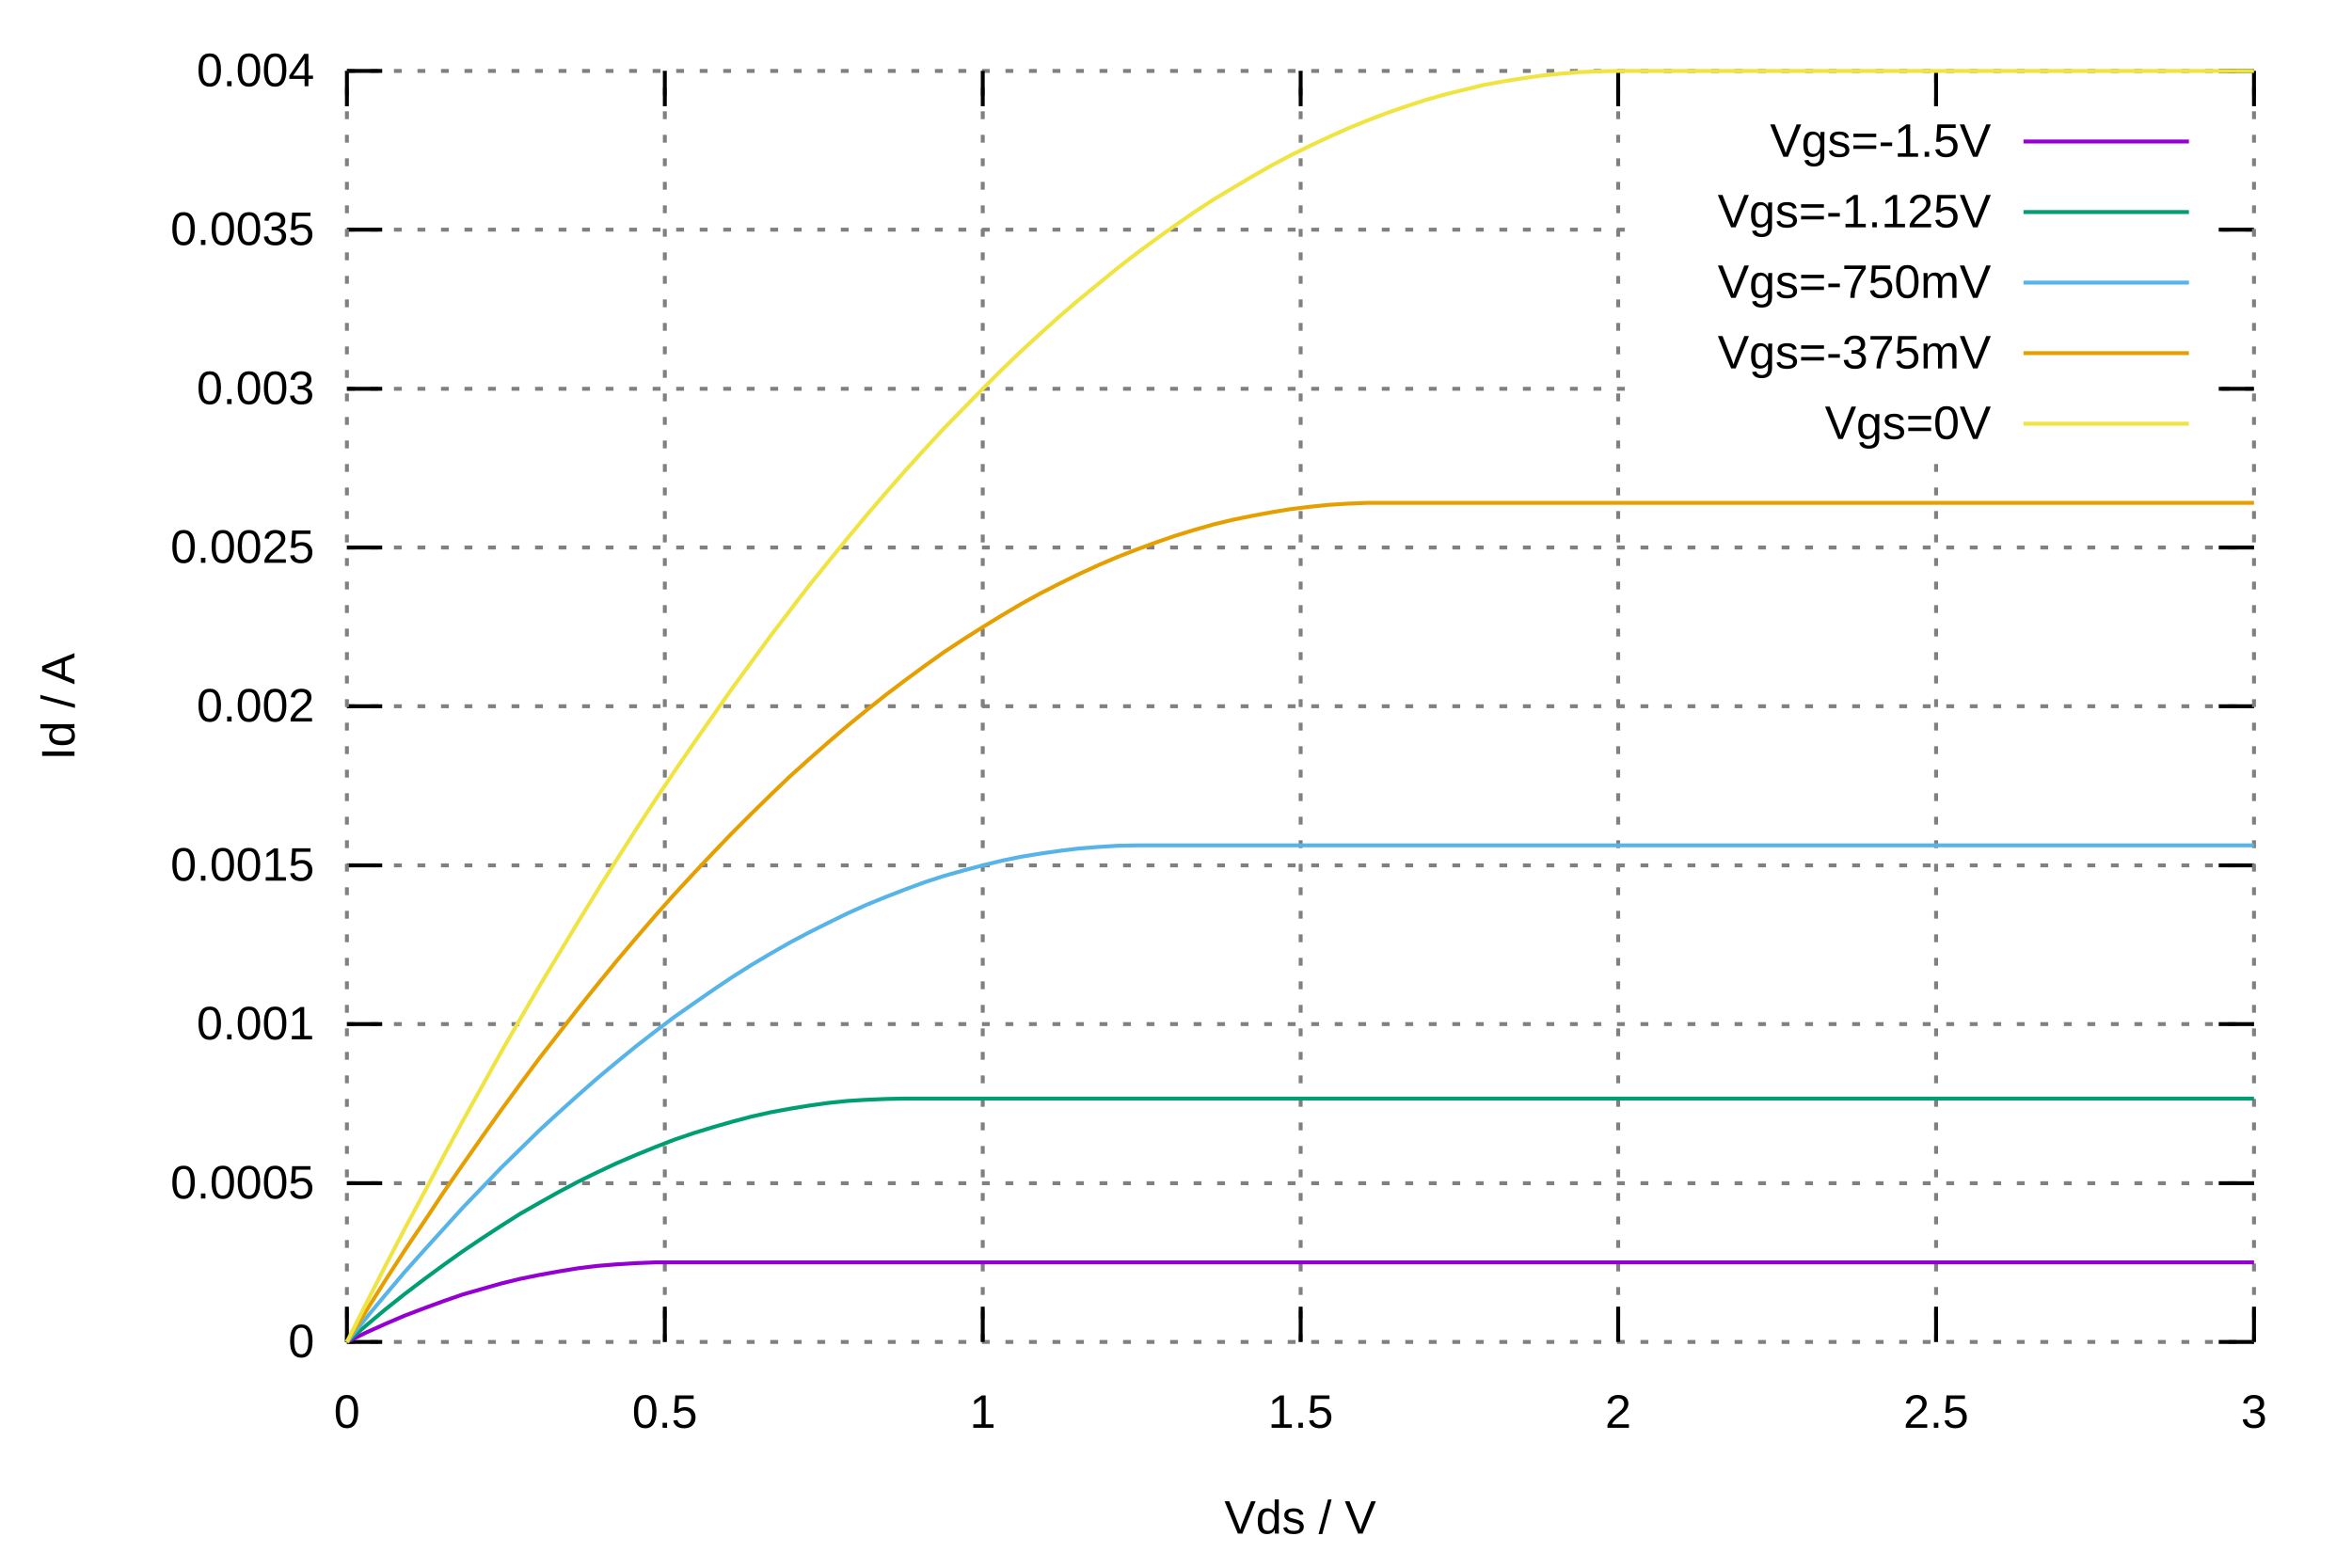
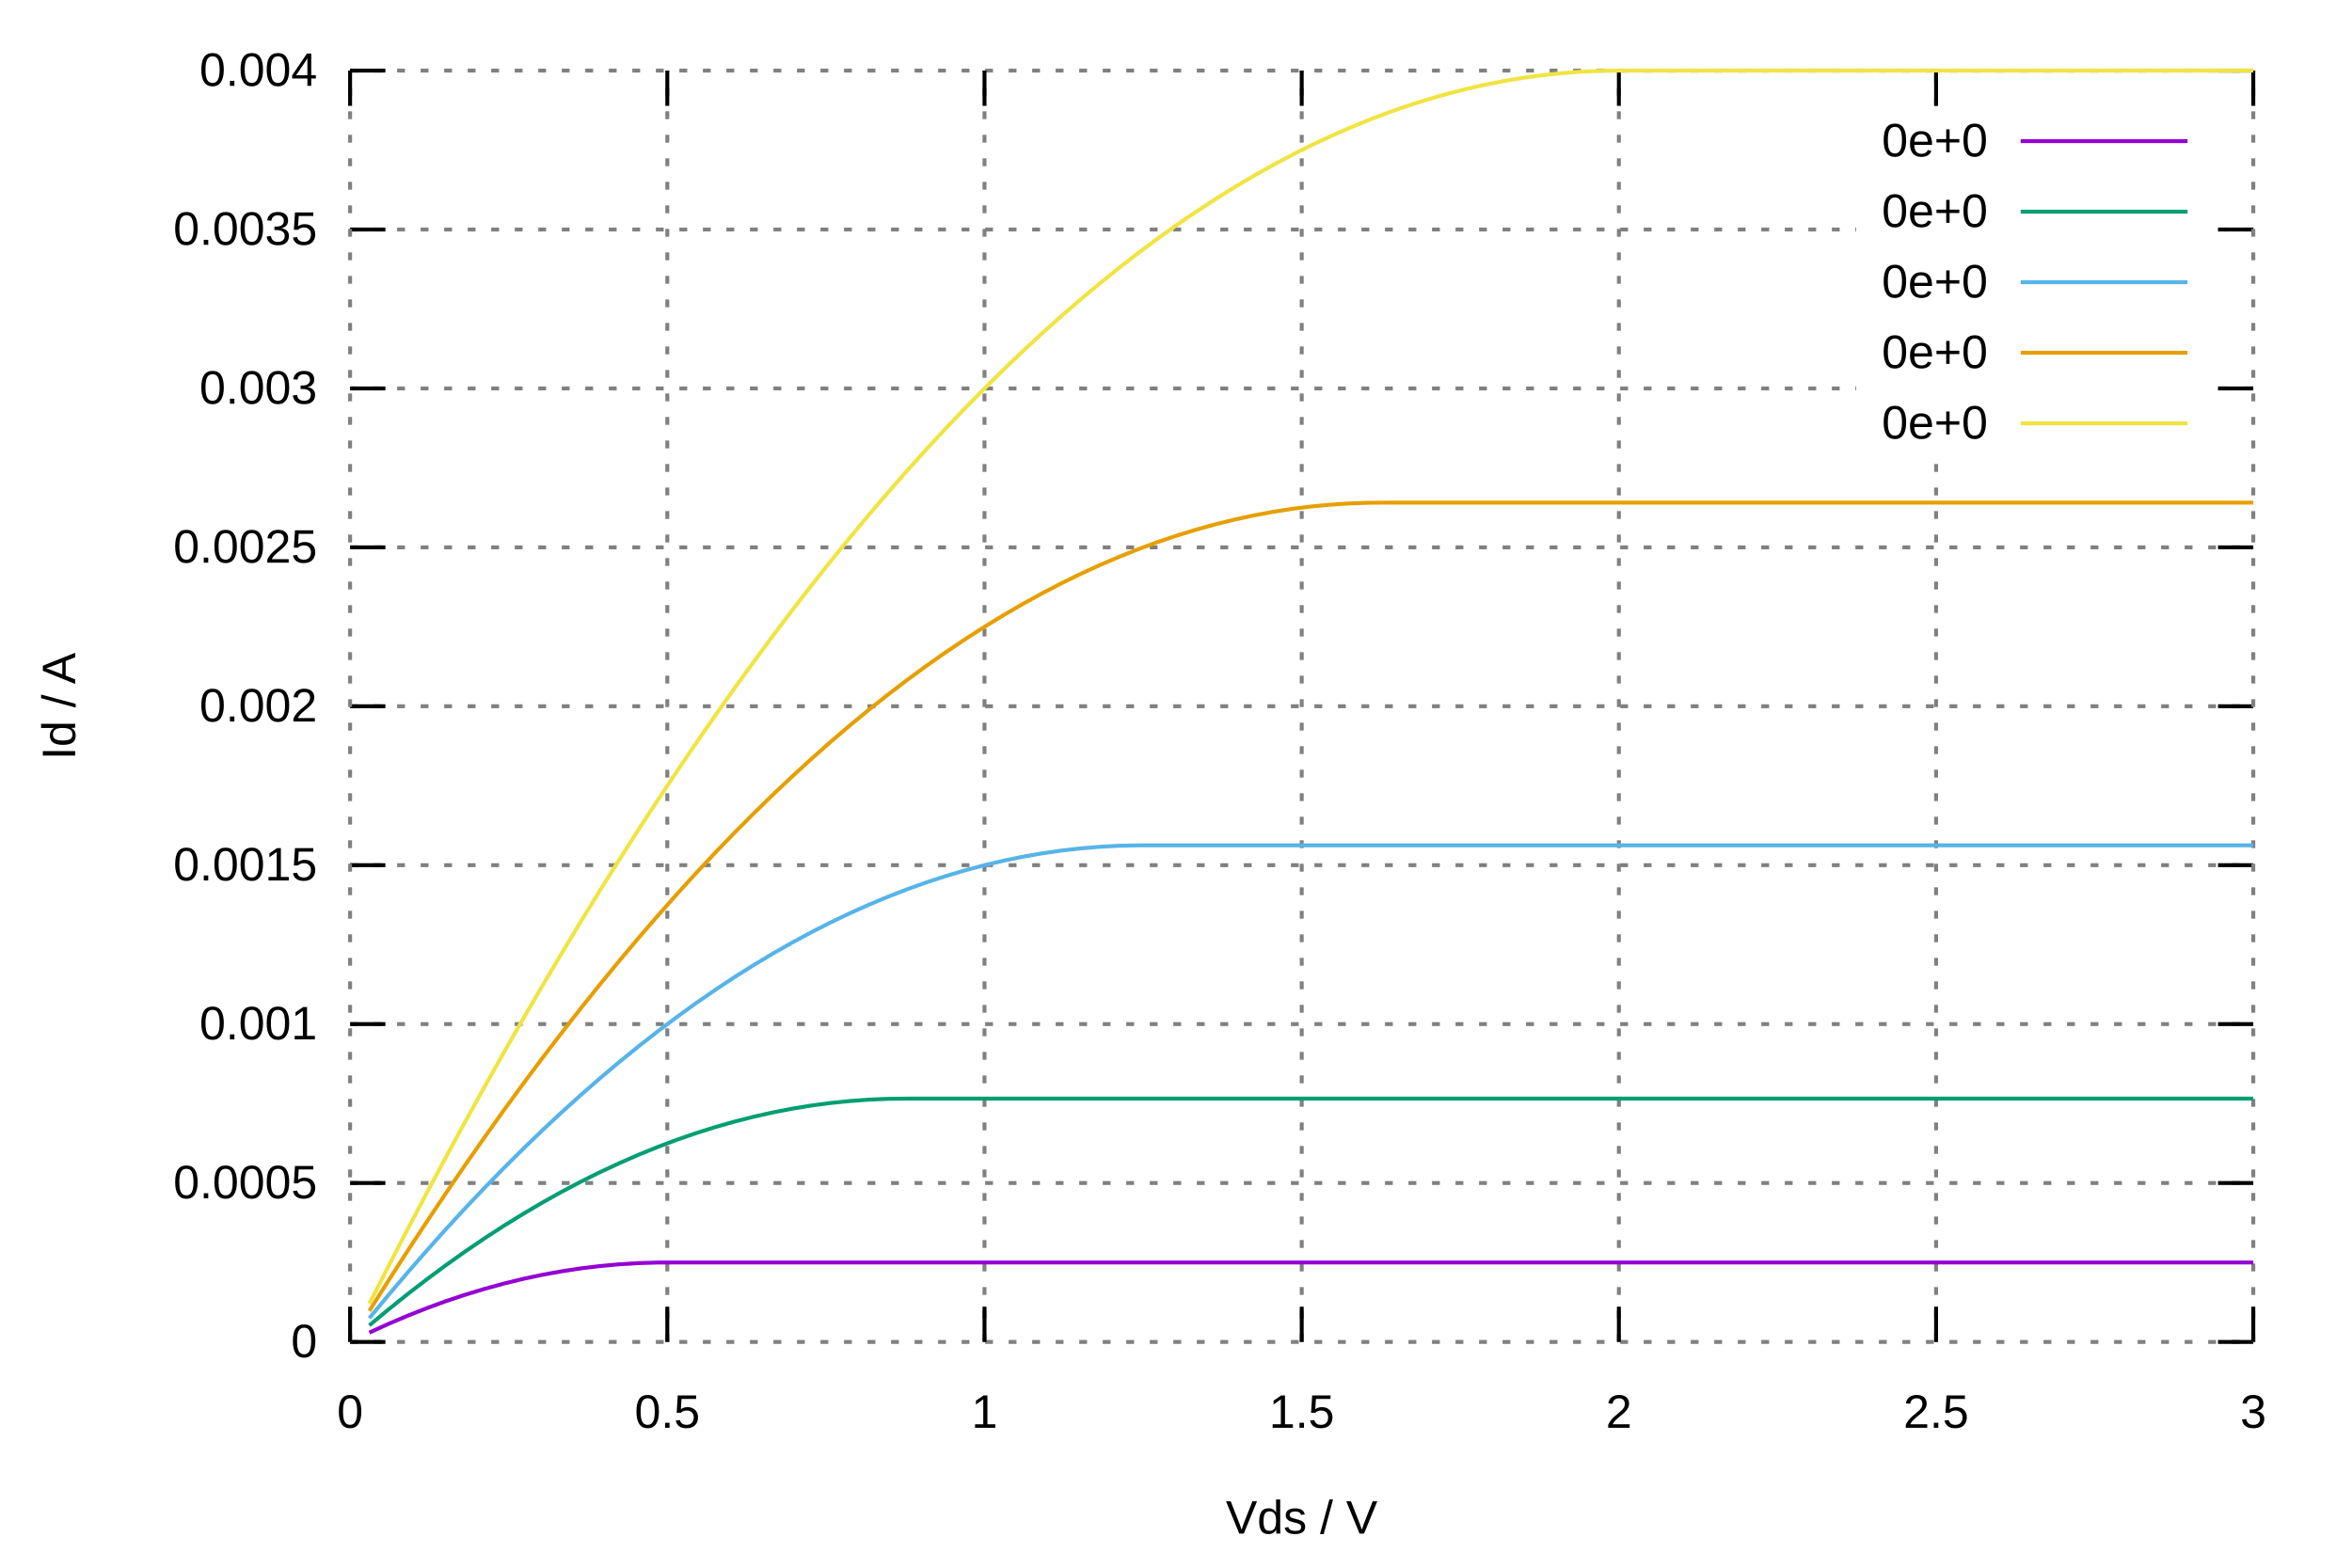
<svg xmlns="http://www.w3.org/2000/svg" xmlns:xlink="http://www.w3.org/1999/xlink" viewBox="0 0 600 400">
  <g id="gnuplot_canvas">
    <rect x="0" y="0" width="600" height="400" fill="none" />
    <defs>
      <circle id="gpDot" r="0.5" stroke-width="0.5" stroke="currentColor" />
      <path id="gpPt0" stroke-width="0.222" stroke="currentColor" d="M-1,0 h2 M0,-1 v2" />
      <path id="gpPt1" stroke-width="0.222" stroke="currentColor" d="M-1,-1 L1,1 M1,-1 L-1,1" />
      <path id="gpPt2" stroke-width="0.222" stroke="currentColor" d="M-1,0 L1,0 M0,-1 L0,1 M-1,-1 L1,1 M-1,1 L1,-1" />
      <rect id="gpPt3" stroke-width="0.222" stroke="currentColor" x="-1" y="-1" width="2" height="2" />
      <rect id="gpPt4" stroke-width="0.222" stroke="currentColor" fill="currentColor" x="-1" y="-1" width="2" height="2" />
      <circle id="gpPt5" stroke-width="0.222" stroke="currentColor" cx="0" cy="0" r="1" />
      <use xlink:href="#gpPt5" id="gpPt6" fill="currentColor" stroke="none" />
      <path id="gpPt7" stroke-width="0.222" stroke="currentColor" d="M0,-1.33 L-1.33,0.67 L1.33,0.67 z" />
      <use xlink:href="#gpPt7" id="gpPt8" fill="currentColor" stroke="none" />
      <use xlink:href="#gpPt7" id="gpPt9" stroke="currentColor" transform="rotate(180)" />
      <use xlink:href="#gpPt9" id="gpPt10" fill="currentColor" stroke="none" />
      <use xlink:href="#gpPt3" id="gpPt11" stroke="currentColor" transform="rotate(45)" />
      <use xlink:href="#gpPt11" id="gpPt12" fill="currentColor" stroke="none" />
      <path id="gpPt13" stroke-width="0.222" stroke="currentColor" d="M0,1.330 L1.265,0.411 L0.782,-1.067 L-0.782,-1.076 L-1.265,0.411 z" />
      <use xlink:href="#gpPt13" id="gpPt14" fill="currentColor" stroke="none" />
      <filter id="textbox" filterUnits="objectBoundingBox" x="0" y="0" height="1" width="1">
        <feFlood flood-color="white" flood-opacity="1" result="bgnd" />
        <feComposite in="SourceGraphic" in2="bgnd" operator="atop" />
      </filter>
      <filter id="greybox" filterUnits="objectBoundingBox" x="0" y="0" height="1" width="1">
        <feFlood flood-color="lightgrey" flood-opacity="1" result="grey" />
        <feComposite in="SourceGraphic" in2="grey" operator="atop" />
      </filter>
    </defs>
    <g fill="none" color="white" stroke="currentColor" stroke-width="1.00" stroke-linecap="butt" stroke-linejoin="miter">
</g>
    <g fill="none" color="black" stroke="currentColor" stroke-width="1.00" stroke-linecap="butt" stroke-linejoin="miter">
</g>
    <g fill="none" color="gray" stroke="currentColor" stroke-width="1.00" stroke-linecap="butt" stroke-linejoin="miter">
-       <path stroke="gray" stroke-dasharray="2,4" class="gridline" d="M88.5,342.4 L575.0,342.4  " />
-     </g>
-     <g fill="none" color="black" stroke="currentColor" stroke-width="1.00" stroke-linecap="butt" stroke-linejoin="miter">
-       <path stroke="black" d="M88.5,342.4 L97.5,342.4 M575.0,342.4 L566.0,342.4  " />
-       <g transform="translate(80.2,346.3)" stroke="none" fill="black" font-family="Arial" font-size="12.00" text-anchor="end">
+       <path stroke="gray" stroke-dasharray="2,4" class="gridline" d="M89.31,342.40 L574.82,342.40  " />
+     </g>
+     <g fill="none" color="black" stroke="currentColor" stroke-width="1.00" stroke-linecap="butt" stroke-linejoin="miter">
+       <path stroke="black" d="M89.31,342.40 L98.31,342.40 M574.82,342.40 L565.82,342.40  " />
+       <g transform="translate(80.92,346.30)" stroke="none" fill="black" font-family="Arial" font-size="12.00" text-anchor="end">
        <text>
          <tspan font-family="Arial">0</tspan>
        </text>
      </g>
    </g>
    <g fill="none" color="black" stroke="currentColor" stroke-width="1.00" stroke-linecap="butt" stroke-linejoin="miter">
</g>
    <g fill="none" color="gray" stroke="currentColor" stroke-width="1.00" stroke-linecap="butt" stroke-linejoin="miter">
-       <path stroke="gray" stroke-dasharray="2,4" class="gridline" d="M88.5,301.9 L575.0,301.9  " />
-     </g>
-     <g fill="none" color="black" stroke="currentColor" stroke-width="1.00" stroke-linecap="butt" stroke-linejoin="miter">
-       <path stroke="black" d="M88.5,301.9 L97.5,301.9 M575.0,301.9 L566.0,301.9  " />
-       <g transform="translate(80.2,305.8)" stroke="none" fill="black" font-family="Arial" font-size="12.00" text-anchor="end">
+       <path stroke="gray" stroke-dasharray="2,4" class="gridline" d="M89.31,301.85 L574.82,301.85  " />
+     </g>
+     <g fill="none" color="black" stroke="currentColor" stroke-width="1.00" stroke-linecap="butt" stroke-linejoin="miter">
+       <path stroke="black" d="M89.31,301.85 L98.31,301.85 M574.82,301.85 L565.82,301.85  " />
+       <g transform="translate(80.92,305.75)" stroke="none" fill="black" font-family="Arial" font-size="12.00" text-anchor="end">
        <text>
          <tspan font-family="Arial">0.0005</tspan>
        </text>
      </g>
    </g>
    <g fill="none" color="black" stroke="currentColor" stroke-width="1.00" stroke-linecap="butt" stroke-linejoin="miter">
</g>
    <g fill="none" color="gray" stroke="currentColor" stroke-width="1.00" stroke-linecap="butt" stroke-linejoin="miter">
-       <path stroke="gray" stroke-dasharray="2,4" class="gridline" d="M88.5,261.3 L575.0,261.3  " />
-     </g>
-     <g fill="none" color="black" stroke="currentColor" stroke-width="1.00" stroke-linecap="butt" stroke-linejoin="miter">
-       <path stroke="black" d="M88.5,261.3 L97.5,261.3 M575.0,261.3 L566.0,261.3  " />
-       <g transform="translate(80.2,265.2)" stroke="none" fill="black" font-family="Arial" font-size="12.00" text-anchor="end">
+       <path stroke="gray" stroke-dasharray="2,4" class="gridline" d="M89.31,261.30 L574.82,261.30  " />
+     </g>
+     <g fill="none" color="black" stroke="currentColor" stroke-width="1.00" stroke-linecap="butt" stroke-linejoin="miter">
+       <path stroke="black" d="M89.31,261.30 L98.31,261.30 M574.82,261.30 L565.82,261.30  " />
+       <g transform="translate(80.92,265.20)" stroke="none" fill="black" font-family="Arial" font-size="12.00" text-anchor="end">
        <text>
          <tspan font-family="Arial">0.001</tspan>
        </text>
      </g>
    </g>
    <g fill="none" color="black" stroke="currentColor" stroke-width="1.00" stroke-linecap="butt" stroke-linejoin="miter">
</g>
    <g fill="none" color="gray" stroke="currentColor" stroke-width="1.00" stroke-linecap="butt" stroke-linejoin="miter">
-       <path stroke="gray" stroke-dasharray="2,4" class="gridline" d="M88.5,220.8 L575.0,220.8  " />
-     </g>
-     <g fill="none" color="black" stroke="currentColor" stroke-width="1.00" stroke-linecap="butt" stroke-linejoin="miter">
-       <path stroke="black" d="M88.5,220.8 L97.5,220.8 M575.0,220.8 L566.0,220.8  " />
-       <g transform="translate(80.2,224.7)" stroke="none" fill="black" font-family="Arial" font-size="12.00" text-anchor="end">
+       <path stroke="gray" stroke-dasharray="2,4" class="gridline" d="M89.31,220.75 L574.82,220.75  " />
+     </g>
+     <g fill="none" color="black" stroke="currentColor" stroke-width="1.00" stroke-linecap="butt" stroke-linejoin="miter">
+       <path stroke="black" d="M89.31,220.75 L98.31,220.75 M574.82,220.75 L565.82,220.75  " />
+       <g transform="translate(80.92,224.65)" stroke="none" fill="black" font-family="Arial" font-size="12.00" text-anchor="end">
        <text>
          <tspan font-family="Arial">0.0015</tspan>
        </text>
      </g>
    </g>
    <g fill="none" color="black" stroke="currentColor" stroke-width="1.00" stroke-linecap="butt" stroke-linejoin="miter">
</g>
    <g fill="none" color="gray" stroke="currentColor" stroke-width="1.00" stroke-linecap="butt" stroke-linejoin="miter">
-       <path stroke="gray" stroke-dasharray="2,4" class="gridline" d="M88.5,180.2 L575.0,180.2  " />
-     </g>
-     <g fill="none" color="black" stroke="currentColor" stroke-width="1.00" stroke-linecap="butt" stroke-linejoin="miter">
-       <path stroke="black" d="M88.5,180.2 L97.5,180.2 M575.0,180.2 L566.0,180.2  " />
-       <g transform="translate(80.2,184.1)" stroke="none" fill="black" font-family="Arial" font-size="12.00" text-anchor="end">
+       <path stroke="gray" stroke-dasharray="2,4" class="gridline" d="M89.31,180.20 L574.82,180.20  " />
+     </g>
+     <g fill="none" color="black" stroke="currentColor" stroke-width="1.00" stroke-linecap="butt" stroke-linejoin="miter">
+       <path stroke="black" d="M89.31,180.20 L98.31,180.20 M574.82,180.20 L565.82,180.20  " />
+       <g transform="translate(80.92,184.10)" stroke="none" fill="black" font-family="Arial" font-size="12.00" text-anchor="end">
        <text>
          <tspan font-family="Arial">0.002</tspan>
        </text>
      </g>
    </g>
    <g fill="none" color="black" stroke="currentColor" stroke-width="1.00" stroke-linecap="butt" stroke-linejoin="miter">
</g>
    <g fill="none" color="gray" stroke="currentColor" stroke-width="1.00" stroke-linecap="butt" stroke-linejoin="miter">
-       <path stroke="gray" stroke-dasharray="2,4" class="gridline" d="M88.5,139.7 L575.0,139.7  " />
-     </g>
-     <g fill="none" color="black" stroke="currentColor" stroke-width="1.00" stroke-linecap="butt" stroke-linejoin="miter">
-       <path stroke="black" d="M88.5,139.7 L97.5,139.7 M575.0,139.7 L566.0,139.7  " />
-       <g transform="translate(80.2,143.6)" stroke="none" fill="black" font-family="Arial" font-size="12.00" text-anchor="end">
+       <path stroke="gray" stroke-dasharray="2,4" class="gridline" d="M89.31,139.66 L574.82,139.66  " />
+     </g>
+     <g fill="none" color="black" stroke="currentColor" stroke-width="1.00" stroke-linecap="butt" stroke-linejoin="miter">
+       <path stroke="black" d="M89.31,139.66 L98.31,139.66 M574.82,139.66 L565.82,139.66  " />
+       <g transform="translate(80.92,143.56)" stroke="none" fill="black" font-family="Arial" font-size="12.00" text-anchor="end">
        <text>
          <tspan font-family="Arial">0.0025</tspan>
        </text>
      </g>
    </g>
    <g fill="none" color="black" stroke="currentColor" stroke-width="1.00" stroke-linecap="butt" stroke-linejoin="miter">
</g>
    <g fill="none" color="gray" stroke="currentColor" stroke-width="1.00" stroke-linecap="butt" stroke-linejoin="miter">
-       <path stroke="gray" stroke-dasharray="2,4" class="gridline" d="M88.5,99.2 L416.6,99.2 M566.7,99.2 L575.0,99.2  " />
-     </g>
-     <g fill="none" color="black" stroke="currentColor" stroke-width="1.00" stroke-linecap="butt" stroke-linejoin="miter">
-       <path stroke="black" d="M88.5,99.2 L97.5,99.2 M575.0,99.2 L566.0,99.2  " />
-       <g transform="translate(80.2,103.1)" stroke="none" fill="black" font-family="Arial" font-size="12.00" text-anchor="end">
+       <path stroke="gray" stroke-dasharray="2,4" class="gridline" d="M89.31,99.11 L473.53,99.11 M566.43,99.11 L574.82,99.11  " />
+     </g>
+     <g fill="none" color="black" stroke="currentColor" stroke-width="1.00" stroke-linecap="butt" stroke-linejoin="miter">
+       <path stroke="black" d="M89.31,99.11 L98.31,99.11 M574.82,99.11 L565.82,99.11  " />
+       <g transform="translate(80.92,103.01)" stroke="none" fill="black" font-family="Arial" font-size="12.00" text-anchor="end">
        <text>
          <tspan font-family="Arial">0.003</tspan>
        </text>
      </g>
    </g>
    <g fill="none" color="black" stroke="currentColor" stroke-width="1.00" stroke-linecap="butt" stroke-linejoin="miter">
</g>
    <g fill="none" color="gray" stroke="currentColor" stroke-width="1.00" stroke-linecap="butt" stroke-linejoin="miter">
-       <path stroke="gray" stroke-dasharray="2,4" class="gridline" d="M88.5,58.6 L416.6,58.6 M566.7,58.6 L575.0,58.6  " />
-     </g>
-     <g fill="none" color="black" stroke="currentColor" stroke-width="1.00" stroke-linecap="butt" stroke-linejoin="miter">
-       <path stroke="black" d="M88.5,58.6 L97.5,58.6 M575.0,58.6 L566.0,58.6  " />
-       <g transform="translate(80.2,62.5)" stroke="none" fill="black" font-family="Arial" font-size="12.00" text-anchor="end">
+       <path stroke="gray" stroke-dasharray="2,4" class="gridline" d="M89.31,58.56 L473.53,58.56 M566.43,58.56 L574.82,58.56  " />
+     </g>
+     <g fill="none" color="black" stroke="currentColor" stroke-width="1.00" stroke-linecap="butt" stroke-linejoin="miter">
+       <path stroke="black" d="M89.31,58.56 L98.31,58.56 M574.82,58.56 L565.82,58.56  " />
+       <g transform="translate(80.92,62.46)" stroke="none" fill="black" font-family="Arial" font-size="12.00" text-anchor="end">
        <text>
          <tspan font-family="Arial">0.0035</tspan>
        </text>
      </g>
    </g>
    <g fill="none" color="black" stroke="currentColor" stroke-width="1.00" stroke-linecap="butt" stroke-linejoin="miter">
</g>
    <g fill="none" color="gray" stroke="currentColor" stroke-width="1.00" stroke-linecap="butt" stroke-linejoin="miter">
-       <path stroke="gray" stroke-dasharray="2,4" class="gridline" d="M88.5,18.1 L575.0,18.1  " />
-     </g>
-     <g fill="none" color="black" stroke="currentColor" stroke-width="1.00" stroke-linecap="butt" stroke-linejoin="miter">
-       <path stroke="black" d="M88.5,18.1 L97.5,18.1 M575.0,18.1 L566.0,18.1  " />
-       <g transform="translate(80.2,22.0)" stroke="none" fill="black" font-family="Arial" font-size="12.00" text-anchor="end">
+       <path stroke="gray" stroke-dasharray="2,4" class="gridline" d="M89.31,18.01 L574.82,18.01  " />
+     </g>
+     <g fill="none" color="black" stroke="currentColor" stroke-width="1.00" stroke-linecap="butt" stroke-linejoin="miter">
+       <path stroke="black" d="M89.31,18.01 L98.31,18.01 M574.82,18.01 L565.82,18.01  " />
+       <g transform="translate(80.92,21.91)" stroke="none" fill="black" font-family="Arial" font-size="12.00" text-anchor="end">
        <text>
          <tspan font-family="Arial">0.004</tspan>
        </text>
      </g>
    </g>
    <g fill="none" color="black" stroke="currentColor" stroke-width="1.00" stroke-linecap="butt" stroke-linejoin="miter">
</g>
    <g fill="none" color="gray" stroke="currentColor" stroke-width="1.00" stroke-linecap="butt" stroke-linejoin="miter">
-       <path stroke="gray" stroke-dasharray="2,4" class="gridline" d="M88.5,342.4 L88.5,18.1  " />
-     </g>
-     <g fill="none" color="black" stroke="currentColor" stroke-width="1.00" stroke-linecap="butt" stroke-linejoin="miter">
-       <path stroke="black" d="M88.5,342.4 L88.5,333.4 M88.5,18.1 L88.5,27.1  " />
-       <g transform="translate(88.5,364.3)" stroke="none" fill="black" font-family="Arial" font-size="12.00" text-anchor="middle">
+       <path stroke="gray" stroke-dasharray="2,4" class="gridline" d="M89.31,342.40 L89.31,18.01  " />
+     </g>
+     <g fill="none" color="black" stroke="currentColor" stroke-width="1.00" stroke-linecap="butt" stroke-linejoin="miter">
+       <path stroke="black" d="M89.31,342.40 L89.31,333.40 M89.31,18.01 L89.31,27.01  " />
+       <g transform="translate(89.31,364.30)" stroke="none" fill="black" font-family="Arial" font-size="12.00" text-anchor="middle">
        <text>
          <tspan font-family="Arial">0</tspan>
        </text>
      </g>
    </g>
    <g fill="none" color="black" stroke="currentColor" stroke-width="1.00" stroke-linecap="butt" stroke-linejoin="miter">
</g>
    <g fill="none" color="gray" stroke="currentColor" stroke-width="1.00" stroke-linecap="butt" stroke-linejoin="miter">
-       <path stroke="gray" stroke-dasharray="2,4" class="gridline" d="M169.6,342.4 L169.6,18.1  " />
-     </g>
-     <g fill="none" color="black" stroke="currentColor" stroke-width="1.00" stroke-linecap="butt" stroke-linejoin="miter">
-       <path stroke="black" d="M169.6,342.4 L169.6,333.4 M169.6,18.1 L169.6,27.1  " />
-       <g transform="translate(169.6,364.3)" stroke="none" fill="black" font-family="Arial" font-size="12.00" text-anchor="middle">
+       <path stroke="gray" stroke-dasharray="2,4" class="gridline" d="M170.23,342.40 L170.23,18.01  " />
+     </g>
+     <g fill="none" color="black" stroke="currentColor" stroke-width="1.00" stroke-linecap="butt" stroke-linejoin="miter">
+       <path stroke="black" d="M170.23,342.40 L170.23,333.40 M170.23,18.01 L170.23,27.01  " />
+       <g transform="translate(170.23,364.30)" stroke="none" fill="black" font-family="Arial" font-size="12.00" text-anchor="middle">
        <text>
          <tspan font-family="Arial">0.5</tspan>
        </text>
      </g>
    </g>
    <g fill="none" color="black" stroke="currentColor" stroke-width="1.00" stroke-linecap="butt" stroke-linejoin="miter">
</g>
    <g fill="none" color="gray" stroke="currentColor" stroke-width="1.00" stroke-linecap="butt" stroke-linejoin="miter">
-       <path stroke="gray" stroke-dasharray="2,4" class="gridline" d="M250.7,342.4 L250.7,18.1  " />
-     </g>
-     <g fill="none" color="black" stroke="currentColor" stroke-width="1.00" stroke-linecap="butt" stroke-linejoin="miter">
-       <path stroke="black" d="M250.7,342.4 L250.7,333.4 M250.7,18.1 L250.7,27.1  " />
-       <g transform="translate(250.7,364.3)" stroke="none" fill="black" font-family="Arial" font-size="12.00" text-anchor="middle">
+       <path stroke="gray" stroke-dasharray="2,4" class="gridline" d="M251.15,342.40 L251.15,18.01  " />
+     </g>
+     <g fill="none" color="black" stroke="currentColor" stroke-width="1.00" stroke-linecap="butt" stroke-linejoin="miter">
+       <path stroke="black" d="M251.15,342.40 L251.15,333.40 M251.15,18.01 L251.15,27.01  " />
+       <g transform="translate(251.15,364.30)" stroke="none" fill="black" font-family="Arial" font-size="12.00" text-anchor="middle">
        <text>
          <tspan font-family="Arial">1</tspan>
        </text>
      </g>
    </g>
    <g fill="none" color="black" stroke="currentColor" stroke-width="1.00" stroke-linecap="butt" stroke-linejoin="miter">
</g>
    <g fill="none" color="gray" stroke="currentColor" stroke-width="1.00" stroke-linecap="butt" stroke-linejoin="miter">
-       <path stroke="gray" stroke-dasharray="2,4" class="gridline" d="M331.8,342.4 L331.8,18.1  " />
-     </g>
-     <g fill="none" color="black" stroke="currentColor" stroke-width="1.00" stroke-linecap="butt" stroke-linejoin="miter">
-       <path stroke="black" d="M331.8,342.4 L331.8,333.4 M331.8,18.1 L331.8,27.1  " />
-       <g transform="translate(331.8,364.3)" stroke="none" fill="black" font-family="Arial" font-size="12.00" text-anchor="middle">
+       <path stroke="gray" stroke-dasharray="2,4" class="gridline" d="M332.07,342.40 L332.07,18.01  " />
+     </g>
+     <g fill="none" color="black" stroke="currentColor" stroke-width="1.00" stroke-linecap="butt" stroke-linejoin="miter">
+       <path stroke="black" d="M332.07,342.40 L332.07,333.40 M332.07,18.01 L332.07,27.01  " />
+       <g transform="translate(332.07,364.30)" stroke="none" fill="black" font-family="Arial" font-size="12.00" text-anchor="middle">
        <text>
          <tspan font-family="Arial">1.5</tspan>
        </text>
      </g>
    </g>
    <g fill="none" color="black" stroke="currentColor" stroke-width="1.00" stroke-linecap="butt" stroke-linejoin="miter">
</g>
    <g fill="none" color="gray" stroke="currentColor" stroke-width="1.00" stroke-linecap="butt" stroke-linejoin="miter">
-       <path stroke="gray" stroke-dasharray="2,4" class="gridline" d="M412.8,342.4 L412.8,18.1  " />
-     </g>
-     <g fill="none" color="black" stroke="currentColor" stroke-width="1.00" stroke-linecap="butt" stroke-linejoin="miter">
-       <path stroke="black" d="M412.8,342.4 L412.8,333.4 M412.8,18.1 L412.8,27.1  " />
-       <g transform="translate(412.8,364.3)" stroke="none" fill="black" font-family="Arial" font-size="12.00" text-anchor="middle">
+       <path stroke="gray" stroke-dasharray="2,4" class="gridline" d="M412.98,342.40 L412.98,18.01  " />
+     </g>
+     <g fill="none" color="black" stroke="currentColor" stroke-width="1.00" stroke-linecap="butt" stroke-linejoin="miter">
+       <path stroke="black" d="M412.98,342.40 L412.98,333.40 M412.98,18.01 L412.98,27.01  " />
+       <g transform="translate(412.98,364.30)" stroke="none" fill="black" font-family="Arial" font-size="12.00" text-anchor="middle">
        <text>
          <tspan font-family="Arial">2</tspan>
        </text>
      </g>
    </g>
    <g fill="none" color="black" stroke="currentColor" stroke-width="1.00" stroke-linecap="butt" stroke-linejoin="miter">
</g>
    <g fill="none" color="gray" stroke="currentColor" stroke-width="1.00" stroke-linecap="butt" stroke-linejoin="miter">
-       <path stroke="gray" stroke-dasharray="2,4" class="gridline" d="M493.9,342.4 L493.9,117.1 M493.9,27.1 L493.9,18.1  " />
-     </g>
-     <g fill="none" color="black" stroke="currentColor" stroke-width="1.00" stroke-linecap="butt" stroke-linejoin="miter">
-       <path stroke="black" d="M493.9,342.4 L493.9,333.4 M493.9,18.1 L493.9,27.1  " />
-       <g transform="translate(493.9,364.3)" stroke="none" fill="black" font-family="Arial" font-size="12.00" text-anchor="middle">
+       <path stroke="gray" stroke-dasharray="2,4" class="gridline" d="M493.90,342.40 L493.90,117.01 M493.90,27.01 L493.90,18.01  " />
+     </g>
+     <g fill="none" color="black" stroke="currentColor" stroke-width="1.00" stroke-linecap="butt" stroke-linejoin="miter">
+       <path stroke="black" d="M493.90,342.40 L493.90,333.40 M493.90,18.01 L493.90,27.01  " />
+       <g transform="translate(493.90,364.30)" stroke="none" fill="black" font-family="Arial" font-size="12.00" text-anchor="middle">
        <text>
          <tspan font-family="Arial">2.5</tspan>
        </text>
      </g>
    </g>
    <g fill="none" color="black" stroke="currentColor" stroke-width="1.00" stroke-linecap="butt" stroke-linejoin="miter">
</g>
    <g fill="none" color="gray" stroke="currentColor" stroke-width="1.00" stroke-linecap="butt" stroke-linejoin="miter">
-       <path stroke="gray" stroke-dasharray="2,4" class="gridline" d="M575.0,342.4 L575.0,18.1  " />
-     </g>
-     <g fill="none" color="black" stroke="currentColor" stroke-width="1.00" stroke-linecap="butt" stroke-linejoin="miter">
-       <path stroke="black" d="M575.0,342.4 L575.0,333.4 M575.0,18.1 L575.0,27.1  " />
-       <g transform="translate(575.0,364.3)" stroke="none" fill="black" font-family="Arial" font-size="12.00" text-anchor="middle">
+       <path stroke="gray" stroke-dasharray="2,4" class="gridline" d="M574.82,342.40 L574.82,18.01  " />
+     </g>
+     <g fill="none" color="black" stroke="currentColor" stroke-width="1.00" stroke-linecap="butt" stroke-linejoin="miter">
+       <path stroke="black" d="M574.82,342.40 L574.82,333.40 M574.82,18.01 L574.82,27.01  " />
+       <g transform="translate(574.82,364.30)" stroke="none" fill="black" font-family="Arial" font-size="12.00" text-anchor="middle">
        <text>
          <tspan font-family="Arial">3</tspan>
        </text>
      </g>
    </g>
    <g fill="none" color="black" stroke="currentColor" stroke-width="1.00" stroke-linecap="butt" stroke-linejoin="miter">
</g>
    <g fill="none" color="black" stroke="currentColor" stroke-width="1.00" stroke-linecap="butt" stroke-linejoin="miter">
-       <g transform="translate(19.0,180.3) rotate(270)" stroke="none" fill="black" font-family="Arial" font-size="12.00" text-anchor="middle">
+       <g transform="translate(19.18,180.21) rotate(270)" stroke="none" fill="black" font-family="Arial" font-size="12.00" text-anchor="middle">
        <text>
          <tspan font-family="Arial">Id / A</tspan>
        </text>
      </g>
    </g>
    <g fill="none" color="black" stroke="currentColor" stroke-width="1.00" stroke-linecap="butt" stroke-linejoin="miter">
-       <g transform="translate(331.7,391.3)" stroke="none" fill="black" font-family="Arial" font-size="12.00" text-anchor="middle">
+       <g transform="translate(332.06,391.30)" stroke="none" fill="black" font-family="Arial" font-size="12.00" text-anchor="middle">
        <text>
          <tspan font-family="Arial">Vds / V</tspan>
        </text>
      </g>
    </g>
    <g fill="none" color="black" stroke="currentColor" stroke-width="1.00" stroke-linecap="butt" stroke-linejoin="miter">
</g>
    <g id="gnuplot_plot_1">
      <g fill="none" color="black" stroke="currentColor" stroke-width="1.00" stroke-linecap="butt" stroke-linejoin="miter">
-         <g transform="translate(507.9,40.0)" stroke="none" fill="black" font-family="Arial" font-size="12.00" text-anchor="end">
-           <text>
-             <tspan font-family="Arial">Vgs=-1.5V</tspan>
-           </text>
-         </g>
-       </g>
-       <g fill="none" color="black" stroke="currentColor" stroke-width="1.00" stroke-linecap="butt" stroke-linejoin="miter">
-         <path stroke="rgb(148,   0, 211)" d="M516.2,36.1 L558.4,36.1 M88.5,342.4 L93.4,340.0 L98.3,337.8 L103.2,335.7 L108.2,333.8 L113.1,332.0   L118.0,330.3 L122.9,328.9 L127.8,327.5 L132.7,326.3 L137.6,325.3 L142.6,324.4 L147.5,323.6 L152.4,323.0   L157.3,322.6 L162.2,322.3 L167.1,322.1 L172.0,322.1 L177.0,322.1 L181.9,322.1 L186.8,322.1 L191.7,322.1   L196.6,322.1 L201.5,322.1 L206.4,322.1 L211.4,322.1 L216.3,322.1 L221.2,322.1 L226.1,322.1 L231.0,322.1   L235.9,322.1 L240.8,322.1 L245.8,322.1 L250.7,322.1 L255.6,322.1 L260.5,322.1 L265.4,322.1 L270.3,322.1   L275.2,322.1 L280.2,322.1 L285.1,322.1 L290.0,322.1 L294.9,322.1 L299.8,322.1 L304.7,322.1 L309.6,322.1   L314.6,322.1 L319.5,322.1 L324.4,322.1 L329.3,322.1 L334.2,322.1 L339.1,322.1 L344.0,322.1 L348.9,322.1   L353.9,322.1 L358.8,322.1 L363.7,322.1 L368.6,322.1 L373.5,322.1 L378.4,322.1 L383.3,322.1 L388.3,322.1   L393.2,322.1 L398.1,322.1 L403.0,322.1 L407.9,322.1 L412.8,322.1 L417.7,322.1 L422.7,322.1 L427.6,322.1   L432.5,322.1 L437.4,322.1 L442.3,322.1 L447.2,322.1 L452.1,322.1 L457.1,322.1 L462.0,322.1 L466.9,322.1   L471.8,322.1 L476.7,322.1 L481.6,322.1 L486.5,322.1 L491.5,322.1 L496.4,322.1 L501.3,322.1 L506.2,322.1   L511.1,322.1 L516.0,322.1 L520.9,322.1 L525.9,322.1 L530.8,322.1 L535.7,322.1 L540.6,322.1 L545.5,322.1   L550.4,322.1 L555.3,322.1 L560.3,322.1 L565.2,322.1 L570.1,322.1 L575.0,322.1  " />
+         <g transform="translate(507.09,39.91)" stroke="none" fill="black" font-family="Arial" font-size="12.00" text-anchor="end">
+           <text>
+             <tspan font-family="Arial">0e+0</tspan>
+           </text>
+         </g>
+       </g>
+       <g fill="none" color="black" stroke="currentColor" stroke-width="1.00" stroke-linecap="butt" stroke-linejoin="miter">
+         <path stroke="rgb(148,   0, 211)" d="M515.48,36.01 L558.04,36.01 M94.21,340.02 L99.12,337.78 L104.02,335.70 L108.93,333.76 L113.83,331.97 L118.73,330.34   L123.64,328.85 L128.54,327.51 L133.45,326.31 L138.35,325.27 L143.26,324.38 L148.16,323.63 L153.06,323.04 L157.97,322.59   L162.87,322.29 L167.78,322.14 L172.68,322.13 L177.58,322.13 L182.49,322.13 L187.39,322.13 L192.30,322.13 L197.20,322.13   L202.11,322.13 L207.01,322.13 L211.91,322.13 L216.82,322.13 L221.72,322.13 L226.63,322.13 L231.53,322.13 L236.43,322.13   L241.34,322.13 L246.24,322.13 L251.15,322.13 L256.05,322.13 L260.95,322.13 L265.86,322.13 L270.76,322.13 L275.67,322.13   L280.57,322.13 L285.48,322.13 L290.38,322.13 L295.28,322.13 L300.19,322.13 L305.09,322.13 L310.00,322.13 L314.90,322.13   L319.80,322.13 L324.71,322.13 L329.61,322.13 L334.52,322.13 L339.42,322.13 L344.33,322.13 L349.23,322.13 L354.13,322.13   L359.04,322.13 L363.94,322.13 L368.85,322.13 L373.75,322.13 L378.65,322.13 L383.56,322.13 L388.46,322.13 L393.37,322.13   L398.27,322.13 L403.18,322.13 L408.08,322.13 L412.98,322.13 L417.89,322.13 L422.79,322.13 L427.70,322.13 L432.60,322.13   L437.50,322.13 L442.41,322.13 L447.31,322.13 L452.22,322.13 L457.12,322.13 L462.02,322.13 L466.93,322.13 L471.83,322.13   L476.74,322.13 L481.64,322.13 L486.55,322.13 L491.45,322.13 L496.35,322.13 L501.26,322.13 L506.16,322.13 L511.07,322.13   L515.97,322.13 L520.87,322.13 L525.78,322.13 L530.68,322.13 L535.59,322.13 L540.49,322.13 L545.40,322.13 L550.30,322.13   L555.20,322.13 L560.11,322.13 L565.01,322.13 L569.92,322.13 L574.82,322.13  " />
      </g>
    </g>
    <g id="gnuplot_plot_2">
      <g fill="none" color="black" stroke="currentColor" stroke-width="1.00" stroke-linecap="butt" stroke-linejoin="miter">
-         <g transform="translate(507.9,58.0)" stroke="none" fill="black" font-family="Arial" font-size="12.00" text-anchor="end">
-           <text>
-             <tspan font-family="Arial">Vgs=-1.125V</tspan>
-           </text>
-         </g>
-       </g>
-       <g fill="none" color="black" stroke="currentColor" stroke-width="1.00" stroke-linecap="butt" stroke-linejoin="miter">
-         <path stroke="rgb(  0, 158, 115)" d="M516.2,54.1 L558.4,54.1 M88.5,342.4 L93.4,338.2 L98.3,334.1 L103.2,330.2 L108.2,326.4 L113.1,322.8   L118.0,319.3 L122.9,316.0 L127.8,312.8 L132.7,309.7 L137.6,306.9 L142.6,304.1 L147.5,301.5 L152.4,299.1   L157.3,296.8 L162.2,294.7 L167.1,292.7 L172.0,290.8 L177.0,289.1 L181.9,287.6 L186.8,286.2 L191.7,284.9   L196.6,283.8 L201.5,282.9 L206.4,282.1 L211.4,281.4 L216.3,280.9 L221.2,280.6 L226.1,280.4 L231.0,280.3   L235.9,280.3 L240.8,280.3 L245.8,280.3 L250.7,280.3 L255.6,280.3 L260.5,280.3 L265.4,280.3 L270.3,280.3   L275.2,280.3 L280.2,280.3 L285.1,280.3 L290.0,280.3 L294.9,280.3 L299.8,280.3 L304.7,280.3 L309.6,280.3   L314.6,280.3 L319.5,280.3 L324.4,280.3 L329.3,280.3 L334.2,280.3 L339.1,280.3 L344.0,280.3 L348.9,280.3   L353.9,280.3 L358.8,280.3 L363.7,280.3 L368.6,280.3 L373.5,280.3 L378.4,280.3 L383.3,280.3 L388.3,280.3   L393.2,280.3 L398.1,280.3 L403.0,280.3 L407.9,280.3 L412.8,280.3 L417.7,280.3 L422.7,280.3 L427.6,280.3   L432.5,280.3 L437.4,280.3 L442.3,280.3 L447.2,280.3 L452.1,280.3 L457.1,280.3 L462.0,280.3 L466.9,280.3   L471.8,280.3 L476.7,280.3 L481.6,280.3 L486.5,280.3 L491.5,280.3 L496.4,280.3 L501.3,280.3 L506.2,280.3   L511.1,280.3 L516.0,280.3 L520.9,280.3 L525.9,280.3 L530.8,280.3 L535.7,280.3 L540.6,280.3 L545.5,280.3   L550.4,280.3 L555.3,280.3 L560.3,280.3 L565.2,280.3 L570.1,280.3 L575.0,280.3  " />
+         <g transform="translate(507.09,57.91)" stroke="none" fill="black" font-family="Arial" font-size="12.00" text-anchor="end">
+           <text>
+             <tspan font-family="Arial">0e+0</tspan>
+           </text>
+         </g>
+       </g>
+       <g fill="none" color="black" stroke="currentColor" stroke-width="1.00" stroke-linecap="butt" stroke-linejoin="miter">
+         <path stroke="rgb(  0, 158, 115)" d="M515.48,54.01 L558.04,54.01 M94.21,338.17 L99.12,334.10 L104.02,330.17 L108.93,326.39 L113.83,322.76 L118.73,319.28   L123.64,315.94 L128.54,312.76 L133.45,309.73 L138.35,306.84 L143.26,304.10 L148.16,301.52 L153.06,299.08 L157.97,296.79   L162.87,294.65 L167.78,292.65 L172.68,290.81 L177.58,289.12 L182.49,287.57 L187.39,286.18 L192.30,284.93 L197.20,283.83   L202.11,282.88 L207.01,282.08 L211.91,281.43 L216.82,280.93 L221.72,280.57 L226.63,280.37 L231.53,280.31 L236.43,280.31   L241.34,280.31 L246.24,280.31 L251.15,280.31 L256.05,280.31 L260.95,280.31 L265.86,280.31 L270.76,280.31 L275.67,280.31   L280.57,280.31 L285.48,280.31 L290.38,280.31 L295.28,280.31 L300.19,280.31 L305.09,280.31 L310.00,280.31 L314.90,280.31   L319.80,280.31 L324.71,280.31 L329.61,280.31 L334.52,280.31 L339.42,280.31 L344.33,280.31 L349.23,280.31 L354.13,280.31   L359.04,280.31 L363.94,280.31 L368.85,280.31 L373.75,280.31 L378.65,280.31 L383.56,280.31 L388.46,280.31 L393.37,280.31   L398.27,280.31 L403.18,280.31 L408.08,280.31 L412.98,280.31 L417.89,280.31 L422.79,280.31 L427.70,280.31 L432.60,280.31   L437.50,280.31 L442.41,280.31 L447.31,280.31 L452.22,280.31 L457.12,280.31 L462.02,280.31 L466.93,280.31 L471.83,280.31   L476.74,280.31 L481.64,280.31 L486.55,280.31 L491.45,280.31 L496.35,280.31 L501.26,280.31 L506.16,280.31 L511.07,280.31   L515.97,280.31 L520.87,280.31 L525.78,280.31 L530.68,280.31 L535.59,280.31 L540.49,280.31 L545.40,280.31 L550.30,280.31   L555.20,280.31 L560.11,280.31 L565.01,280.31 L569.92,280.31 L574.82,280.31  " />
      </g>
    </g>
    <g id="gnuplot_plot_3">
      <g fill="none" color="black" stroke="currentColor" stroke-width="1.00" stroke-linecap="butt" stroke-linejoin="miter">
-         <g transform="translate(507.9,76.0)" stroke="none" fill="black" font-family="Arial" font-size="12.00" text-anchor="end">
-           <text>
-             <tspan font-family="Arial">Vgs=-750mV</tspan>
-           </text>
-         </g>
-       </g>
-       <g fill="none" color="black" stroke="currentColor" stroke-width="1.00" stroke-linecap="butt" stroke-linejoin="miter">
-         <path stroke="rgb( 86, 180, 233)" d="M516.2,72.1 L558.4,72.1 M88.5,342.4 L93.4,336.3 L98.3,330.4 L103.2,324.6 L108.2,319.0 L113.1,313.6   L118.0,308.2 L122.9,303.1 L127.8,298.0 L132.7,293.2 L137.6,288.4 L142.6,283.8 L147.5,279.4 L152.4,275.1   L157.3,271.0 L162.2,267.0 L167.1,263.2 L172.0,259.5 L177.0,256.0 L181.9,252.6 L186.8,249.3 L191.7,246.2   L196.6,243.3 L201.5,240.5 L206.4,237.9 L211.4,235.4 L216.3,233.0 L221.2,230.8 L226.1,228.8 L231.0,226.9   L235.9,225.1 L240.8,223.5 L245.8,222.1 L250.7,220.8 L255.6,219.6 L260.5,218.6 L265.4,217.8 L270.3,217.1   L275.2,216.5 L280.2,216.1 L285.1,215.8 L290.0,215.7 L294.9,215.7 L299.8,215.7 L304.7,215.7 L309.6,215.7   L314.6,215.7 L319.5,215.7 L324.4,215.7 L329.3,215.7 L334.2,215.7 L339.1,215.7 L344.0,215.7 L348.9,215.7   L353.9,215.7 L358.8,215.7 L363.7,215.7 L368.6,215.7 L373.5,215.7 L378.4,215.7 L383.3,215.7 L388.3,215.7   L393.2,215.7 L398.1,215.7 L403.0,215.7 L407.9,215.7 L412.8,215.7 L417.7,215.7 L422.7,215.7 L427.6,215.7   L432.5,215.7 L437.4,215.7 L442.3,215.7 L447.2,215.7 L452.1,215.7 L457.1,215.7 L462.0,215.7 L466.9,215.7   L471.8,215.7 L476.7,215.7 L481.6,215.7 L486.5,215.7 L491.5,215.7 L496.4,215.7 L501.3,215.7 L506.2,215.7   L511.1,215.7 L516.0,215.7 L520.9,215.7 L525.9,215.7 L530.8,215.7 L535.7,215.7 L540.6,215.7 L545.5,215.7   L550.4,215.7 L555.3,215.7 L560.3,215.7 L565.2,215.7 L570.1,215.7 L575.0,215.7  " />
+         <g transform="translate(507.09,75.91)" stroke="none" fill="black" font-family="Arial" font-size="12.00" text-anchor="end">
+           <text>
+             <tspan font-family="Arial">0e+0</tspan>
+           </text>
+         </g>
+       </g>
+       <g fill="none" color="black" stroke="currentColor" stroke-width="1.00" stroke-linecap="butt" stroke-linejoin="miter">
+         <path stroke="rgb( 86, 180, 233)" d="M515.48,72.01 L558.04,72.01 M94.21,336.33 L99.12,330.41 L104.02,324.64 L108.93,319.02 L113.83,313.54 L118.73,308.22   L123.64,303.04 L128.54,298.02 L133.45,293.14 L138.35,288.41 L143.26,283.83 L148.16,279.40 L153.06,275.12 L157.97,270.98   L162.87,267.00 L167.78,263.16 L172.68,259.48 L177.58,255.94 L182.49,252.55 L187.39,249.31 L192.30,246.22 L197.20,243.28   L202.11,240.49 L207.01,237.84 L211.91,235.35 L216.82,233.00 L221.72,230.81 L226.63,228.76 L231.53,226.86 L236.43,225.11   L241.34,223.51 L246.24,222.06 L251.15,220.75 L256.05,219.60 L260.95,218.59 L265.86,217.74 L270.76,217.03 L275.67,216.47   L280.57,216.06 L285.48,215.80 L290.38,215.69 L295.28,215.69 L300.19,215.69 L305.09,215.69 L310.00,215.69 L314.90,215.69   L319.80,215.69 L324.71,215.69 L329.61,215.69 L334.52,215.69 L339.42,215.69 L344.33,215.69 L349.23,215.69 L354.13,215.69   L359.04,215.69 L363.94,215.69 L368.85,215.69 L373.75,215.69 L378.65,215.69 L383.56,215.69 L388.46,215.69 L393.37,215.69   L398.27,215.69 L403.18,215.69 L408.08,215.69 L412.98,215.69 L417.89,215.69 L422.79,215.69 L427.70,215.69 L432.60,215.69   L437.50,215.69 L442.41,215.69 L447.31,215.69 L452.22,215.69 L457.12,215.69 L462.02,215.69 L466.93,215.69 L471.83,215.69   L476.74,215.69 L481.64,215.69 L486.55,215.69 L491.45,215.69 L496.35,215.69 L501.26,215.69 L506.16,215.69 L511.07,215.69   L515.97,215.69 L520.87,215.69 L525.78,215.69 L530.68,215.69 L535.59,215.69 L540.49,215.69 L545.40,215.69 L550.30,215.69   L555.20,215.69 L560.11,215.69 L565.01,215.69 L569.92,215.69 L574.82,215.69  " />
      </g>
    </g>
    <g id="gnuplot_plot_4">
      <g fill="none" color="black" stroke="currentColor" stroke-width="1.00" stroke-linecap="butt" stroke-linejoin="miter">
-         <g transform="translate(507.9,94.0)" stroke="none" fill="black" font-family="Arial" font-size="12.00" text-anchor="end">
-           <text>
-             <tspan font-family="Arial">Vgs=-375mV</tspan>
-           </text>
-         </g>
-       </g>
-       <g fill="none" color="black" stroke="currentColor" stroke-width="1.00" stroke-linecap="butt" stroke-linejoin="miter">
-         <path stroke="rgb(230, 159,   0)" d="M516.2,90.1 L558.4,90.1 M88.5,342.4 L93.4,334.5 L98.3,326.7 L103.2,319.1 L108.2,311.7 L113.1,304.3   L118.0,297.2 L122.9,290.2 L127.8,283.3 L132.7,276.6 L137.6,270.0 L142.6,263.6 L147.5,257.3 L152.4,251.2   L157.3,245.2 L162.2,239.4 L167.1,233.7 L172.0,228.2 L177.0,222.8 L181.9,217.6 L186.8,212.5 L191.7,207.6   L196.6,202.8 L201.5,198.1 L206.4,193.7 L211.4,189.3 L216.3,185.1 L221.2,181.1 L226.1,177.2 L231.0,173.5   L235.9,169.9 L240.8,166.4 L245.8,163.1 L250.7,160.0 L255.6,157.0 L260.5,154.1 L265.4,151.4 L270.3,148.9   L275.2,146.5 L280.2,144.2 L285.1,142.1 L290.0,140.2 L294.9,138.4 L299.8,136.7 L304.7,135.2 L309.6,133.8   L314.6,132.6 L319.5,131.6 L324.4,130.7 L329.3,129.9 L334.2,129.3 L339.1,128.8 L344.0,128.5 L348.9,128.3   L353.9,128.3 L358.8,128.3 L363.7,128.3 L368.6,128.3 L373.5,128.3 L378.4,128.3 L383.3,128.3 L388.3,128.3   L393.2,128.3 L398.1,128.3 L403.0,128.3 L407.9,128.3 L412.8,128.3 L417.7,128.3 L422.7,128.3 L427.6,128.3   L432.5,128.3 L437.4,128.3 L442.3,128.3 L447.2,128.3 L452.1,128.3 L457.1,128.3 L462.0,128.3 L466.9,128.3   L471.8,128.3 L476.7,128.3 L481.6,128.3 L486.5,128.3 L491.5,128.3 L496.4,128.3 L501.3,128.3 L506.2,128.3   L511.1,128.3 L516.0,128.3 L520.9,128.3 L525.9,128.3 L530.8,128.3 L535.7,128.3 L540.6,128.3 L545.5,128.3   L550.4,128.3 L555.3,128.3 L560.3,128.3 L565.2,128.3 L570.1,128.3 L575.0,128.3  " />
+         <g transform="translate(507.09,93.91)" stroke="none" fill="black" font-family="Arial" font-size="12.00" text-anchor="end">
+           <text>
+             <tspan font-family="Arial">0e+0</tspan>
+           </text>
+         </g>
+       </g>
+       <g fill="none" color="black" stroke="currentColor" stroke-width="1.00" stroke-linecap="butt" stroke-linejoin="miter">
+         <path stroke="rgb(230, 159,   0)" d="M515.48,90.01 L558.04,90.01 M94.21,334.49 L99.12,326.72 L104.02,319.11 L108.93,311.64 L113.83,304.33 L118.73,297.16   L123.64,290.14 L128.54,283.27 L133.45,276.55 L138.35,269.98 L143.26,263.56 L148.16,257.28 L153.06,251.16 L157.97,245.18   L162.87,239.35 L167.78,233.67 L172.68,228.14 L177.58,222.76 L182.49,217.53 L187.39,212.45 L192.30,207.52 L197.20,202.73   L202.11,198.10 L207.01,193.61 L211.91,189.27 L216.82,185.08 L221.72,181.04 L226.63,177.15 L231.53,173.41 L236.43,169.82   L241.34,166.37 L246.24,163.08 L251.15,159.93 L256.05,156.93 L260.95,154.08 L265.86,151.39 L270.76,148.83 L275.67,146.43   L280.57,144.18 L285.48,142.08 L290.38,140.12 L295.28,138.32 L300.19,136.66 L305.09,135.15 L310.00,133.79 L314.90,132.58   L319.80,131.52 L324.71,130.61 L329.61,129.84 L334.52,129.23 L339.42,128.77 L344.33,128.45 L349.23,128.28 L354.13,128.25   L359.04,128.25 L363.94,128.25 L368.85,128.25 L373.75,128.25 L378.65,128.25 L383.56,128.25 L388.46,128.25 L393.37,128.25   L398.27,128.25 L403.18,128.25 L408.08,128.25 L412.98,128.25 L417.89,128.25 L422.79,128.25 L427.70,128.25 L432.60,128.25   L437.50,128.25 L442.41,128.25 L447.31,128.25 L452.22,128.25 L457.12,128.25 L462.02,128.25 L466.93,128.25 L471.83,128.25   L476.74,128.25 L481.64,128.25 L486.55,128.25 L491.45,128.25 L496.35,128.25 L501.26,128.25 L506.16,128.25 L511.07,128.25   L515.97,128.25 L520.87,128.25 L525.78,128.25 L530.68,128.25 L535.59,128.25 L540.49,128.25 L545.40,128.25 L550.30,128.25   L555.20,128.25 L560.11,128.25 L565.01,128.25 L569.92,128.25 L574.82,128.25  " />
      </g>
    </g>
    <g id="gnuplot_plot_5">
      <g fill="none" color="black" stroke="currentColor" stroke-width="1.00" stroke-linecap="butt" stroke-linejoin="miter">
-         <g transform="translate(507.9,112.0)" stroke="none" fill="black" font-family="Arial" font-size="12.00" text-anchor="end">
-           <text>
-             <tspan font-family="Arial">Vgs=0V</tspan>
-           </text>
-         </g>
-       </g>
-       <g fill="none" color="black" stroke="currentColor" stroke-width="1.00" stroke-linecap="butt" stroke-linejoin="miter">
-         <path stroke="rgb(240, 228,  66)" d="M516.2,108.1 L558.4,108.1 M88.5,342.4 L93.4,332.6 L98.3,323.0 L103.2,313.6 L108.2,304.3 L113.1,295.1   L118.0,286.1 L122.9,277.3 L127.8,268.5 L132.7,260.0 L137.6,251.6 L142.6,243.3 L147.5,235.2 L152.4,227.2   L157.3,219.4 L162.2,211.7 L167.1,204.2 L172.0,196.9 L177.0,189.6 L181.9,182.6 L186.8,175.6 L191.7,168.9   L196.6,162.2 L201.5,155.8 L206.4,149.4 L211.4,143.2 L216.3,137.2 L221.2,131.3 L226.1,125.6 L231.0,120.0   L235.9,114.6 L240.8,109.3 L245.8,104.2 L250.7,99.2 L255.6,94.3 L260.5,89.6 L265.4,85.1 L270.3,80.7   L275.2,76.5 L280.2,72.4 L285.1,68.4 L290.0,64.6 L294.9,61.0 L299.8,57.5 L304.7,54.1 L309.6,50.9   L314.6,47.9 L319.5,45.0 L324.4,42.2 L329.3,39.6 L334.2,37.2 L339.1,34.9 L344.0,32.7 L348.9,30.7   L353.9,28.8 L358.8,27.1 L363.7,25.5 L368.6,24.1 L373.5,22.9 L378.4,21.7 L383.3,20.8 L388.3,20.0   L393.2,19.3 L398.1,18.8 L403.0,18.4 L407.9,18.2 L412.8,18.1 L417.7,18.1 L422.7,18.1 L427.6,18.1   L432.5,18.1 L437.4,18.1 L442.3,18.1 L447.2,18.1 L452.1,18.1 L457.1,18.1 L462.0,18.1 L466.9,18.1   L471.8,18.1 L476.7,18.1 L481.6,18.1 L486.5,18.1 L491.5,18.1 L496.4,18.1 L501.3,18.1 L506.2,18.1   L511.1,18.1 L516.0,18.1 L520.9,18.1 L525.9,18.1 L530.8,18.1 L535.7,18.1 L540.6,18.1 L545.5,18.1   L550.4,18.1 L555.3,18.1 L560.3,18.1 L565.2,18.1 L570.1,18.1 L575.0,18.1  " />
+         <g transform="translate(507.09,111.91)" stroke="none" fill="black" font-family="Arial" font-size="12.00" text-anchor="end">
+           <text>
+             <tspan font-family="Arial">0e+0</tspan>
+           </text>
+         </g>
+       </g>
+       <g fill="none" color="black" stroke="currentColor" stroke-width="1.00" stroke-linecap="butt" stroke-linejoin="miter">
+         <path stroke="rgb(240, 228,  66)" d="M515.48,108.01 L558.04,108.01 M94.21,332.64 L99.12,323.04 L104.02,313.58 L108.93,304.27 L113.83,295.11 L118.73,286.10   L123.64,277.24 L128.54,268.53 L133.45,259.96 L138.35,251.55 L143.26,243.28 L148.16,235.16 L153.06,227.20 L157.97,219.38   L162.87,211.71 L167.78,204.18 L172.68,196.81 L177.58,189.59 L182.49,182.51 L187.39,175.59 L192.30,168.81 L197.20,162.18   L202.11,155.70 L207.01,149.37 L211.91,143.19 L216.82,137.16 L221.72,131.28 L226.63,125.54 L231.53,119.96 L236.43,114.52   L241.34,109.24 L246.24,104.10 L251.15,99.11 L256.05,94.27 L260.95,89.58 L265.86,85.03 L270.76,80.64 L275.67,76.39   L280.57,72.30 L285.48,68.35 L290.38,64.55 L295.28,60.90 L300.19,57.40 L305.09,54.05 L310.00,50.85 L314.90,47.80   L319.80,44.89 L324.71,42.14 L329.61,39.53 L334.52,37.07 L339.42,34.77 L344.33,32.61 L349.23,30.60 L354.13,28.73   L359.04,27.02 L363.94,25.46 L368.85,24.04 L373.75,22.78 L378.65,21.66 L383.56,20.69 L388.46,19.87 L393.37,19.20   L398.27,18.68 L403.18,18.31 L408.08,18.08 L412.98,18.01 L417.89,18.01 L422.79,18.01 L427.70,18.01 L432.60,18.01   L437.50,18.01 L442.41,18.01 L447.31,18.01 L452.22,18.01 L457.12,18.01 L462.02,18.01 L466.93,18.01 L471.83,18.01   L476.74,18.01 L481.64,18.01 L486.55,18.01 L491.45,18.01 L496.35,18.01 L501.26,18.01 L506.16,18.01 L511.07,18.01   L515.97,18.01 L520.87,18.01 L525.78,18.01 L530.68,18.01 L535.59,18.01 L540.49,18.01 L545.40,18.01 L550.30,18.01   L555.20,18.01 L560.11,18.01 L565.01,18.01 L569.92,18.01 L574.82,18.01  " />
      </g>
    </g>
    <g fill="none" color="white" stroke="rgb(240, 228,  66)" stroke-width="2.00" stroke-linecap="butt" stroke-linejoin="miter">
</g>
    <g fill="none" color="black" stroke="currentColor" stroke-width="2.00" stroke-linecap="butt" stroke-linejoin="miter">
</g>
    <g fill="none" color="black" stroke="black" stroke-width="1.00" stroke-linecap="butt" stroke-linejoin="miter">
</g>
    <g fill="none" color="black" stroke="currentColor" stroke-width="1.00" stroke-linecap="butt" stroke-linejoin="miter">
</g>
  </g>
</svg>
